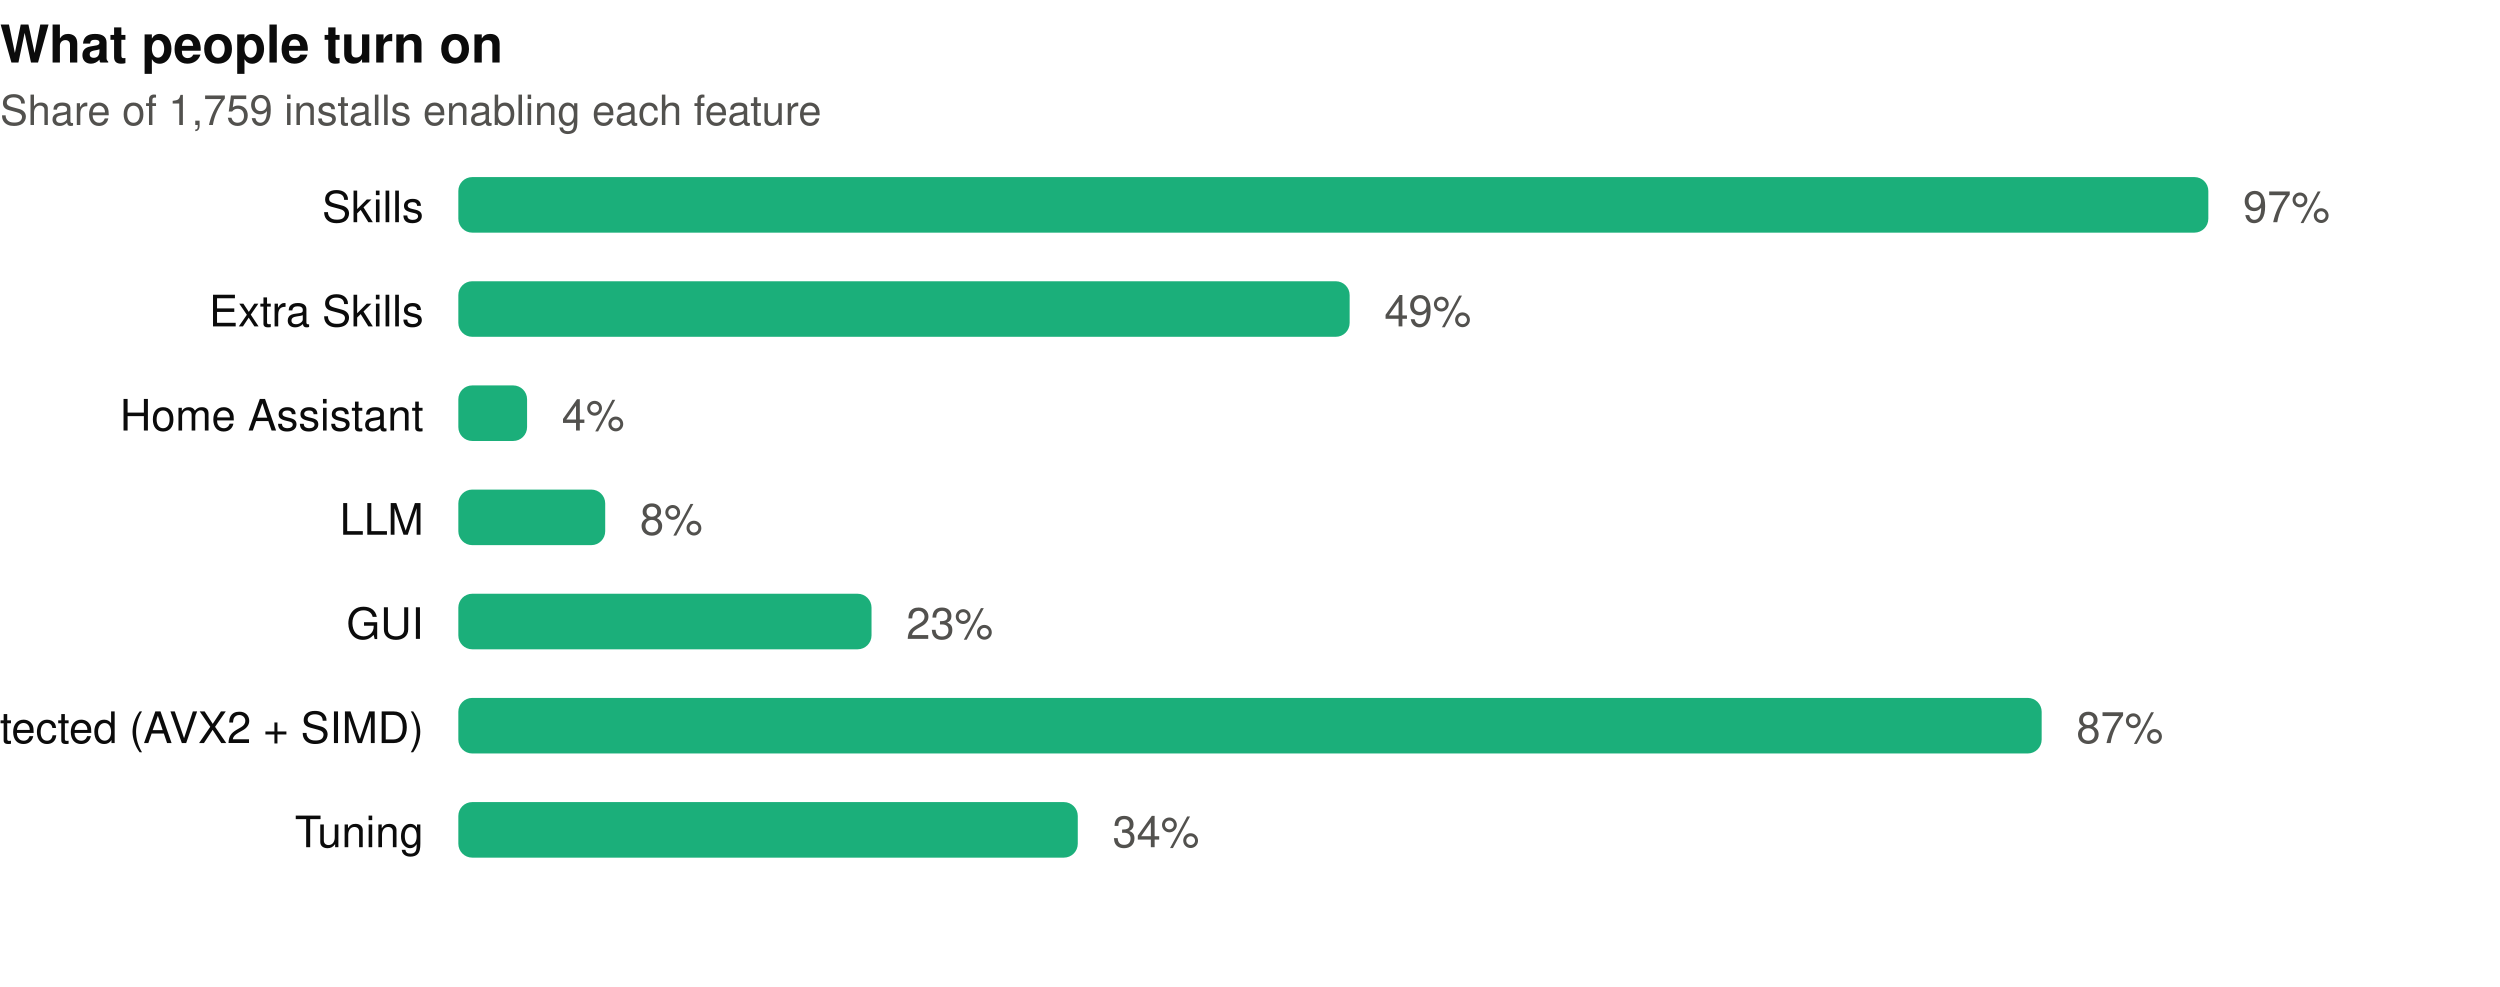
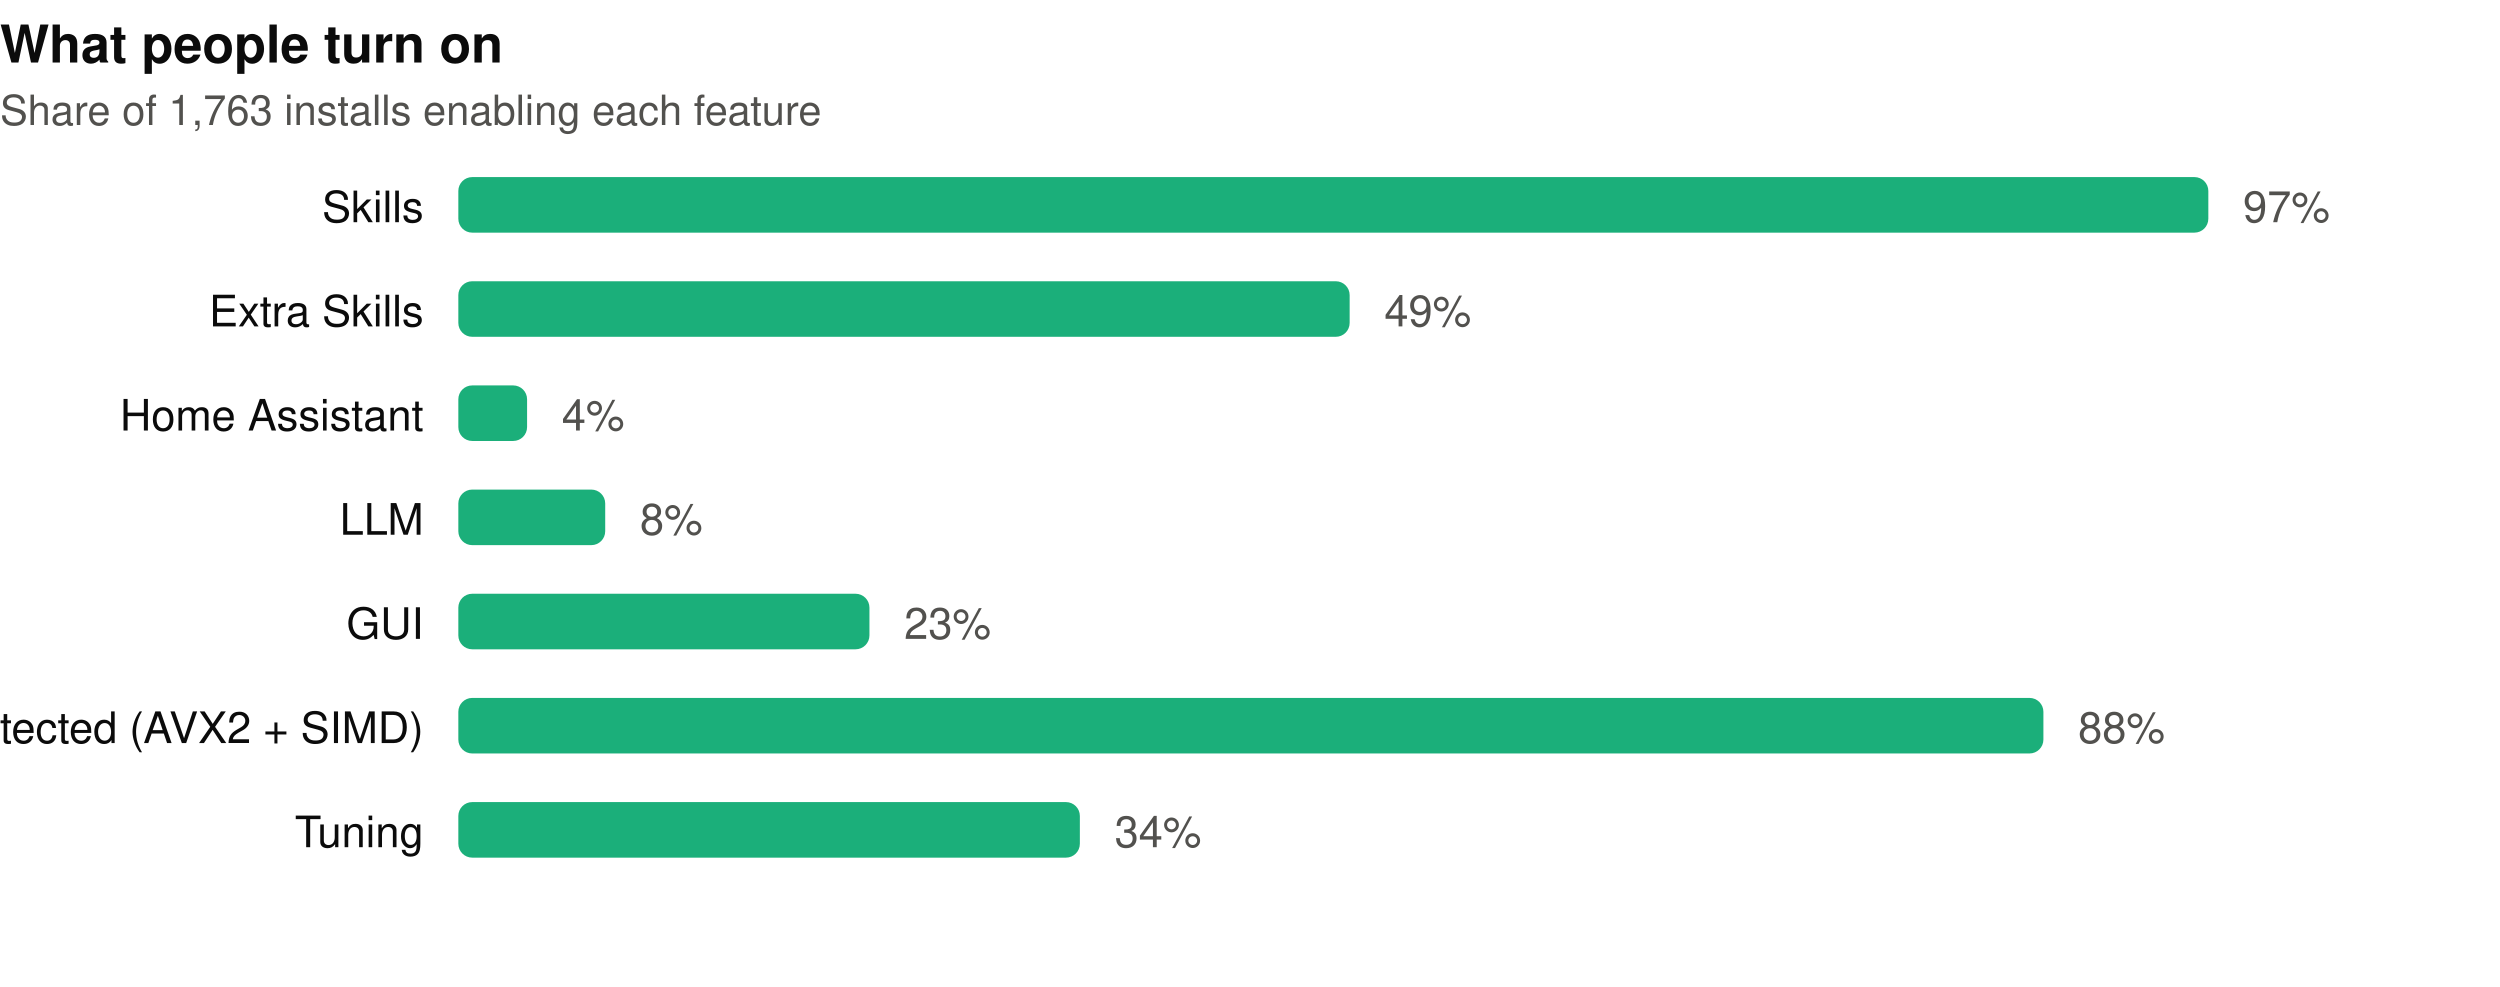
- <svg xmlns="http://www.w3.org/2000/svg" width="720" height="284" viewBox="0 0 720 284" role="img" aria-label="What people turn on. Share of 1,759 installs enabling each feature">
+ <svg xmlns="http://www.w3.org/2000/svg" width="720" height="284" viewBox="0 0 720 284" role="img" aria-label="What people turn on. Share of 1,763 installs enabling each feature">
  <text x="0" y="18" font-family="ui-sans-serif,-apple-system,BlinkMacSystemFont,'Segoe UI',Helvetica,Arial,sans-serif" font-size="15" font-weight="600" fill="#0b0b0b">What people turn on</text>
-   <text x="0" y="36" font-family="ui-sans-serif,-apple-system,BlinkMacSystemFont,'Segoe UI',Helvetica,Arial,sans-serif" font-size="12" fill="#52514e">Share of 1,759 installs enabling each feature</text>
+   <text x="0" y="36" font-family="ui-sans-serif,-apple-system,BlinkMacSystemFont,'Segoe UI',Helvetica,Arial,sans-serif" font-size="12" fill="#52514e">Share of 1,763 installs enabling each feature</text>
  <text x="122" y="64.0" text-anchor="end" font-family="ui-sans-serif,-apple-system,BlinkMacSystemFont,'Segoe UI',Helvetica,Arial,sans-serif" font-size="12.5" fill="#0b0b0b">Skills</text>
  <rect x="132" y="51.0" width="504.0" height="16" rx="4" fill="#1baf7a" />
  <text x="646.0" y="64.0" font-family="ui-sans-serif,-apple-system,BlinkMacSystemFont,'Segoe UI',Helvetica,Arial,sans-serif" font-size="12.5" fill="#52514e">97%</text>
  <text x="122" y="94.0" text-anchor="end" font-family="ui-sans-serif,-apple-system,BlinkMacSystemFont,'Segoe UI',Helvetica,Arial,sans-serif" font-size="12.5" fill="#0b0b0b">Extra Skills</text>
  <rect x="132" y="81.0" width="256.7" height="16" rx="4" fill="#1baf7a" />
  <text x="398.7" y="94.0" font-family="ui-sans-serif,-apple-system,BlinkMacSystemFont,'Segoe UI',Helvetica,Arial,sans-serif" font-size="12.5" fill="#52514e">49%</text>
  <text x="122" y="124.0" text-anchor="end" font-family="ui-sans-serif,-apple-system,BlinkMacSystemFont,'Segoe UI',Helvetica,Arial,sans-serif" font-size="12.5" fill="#0b0b0b">Home Assistant</text>
  <rect x="132" y="111.0" width="19.8" height="16" rx="4" fill="#1baf7a" />
  <text x="161.8" y="124.0" font-family="ui-sans-serif,-apple-system,BlinkMacSystemFont,'Segoe UI',Helvetica,Arial,sans-serif" font-size="12.5" fill="#52514e">4%</text>
  <text x="122" y="154.0" text-anchor="end" font-family="ui-sans-serif,-apple-system,BlinkMacSystemFont,'Segoe UI',Helvetica,Arial,sans-serif" font-size="12.5" fill="#0b0b0b">LLM</text>
  <rect x="132" y="141.0" width="42.3" height="16" rx="4" fill="#1baf7a" />
  <text x="184.3" y="154.0" font-family="ui-sans-serif,-apple-system,BlinkMacSystemFont,'Segoe UI',Helvetica,Arial,sans-serif" font-size="12.5" fill="#52514e">8%</text>
  <text x="122" y="184.0" text-anchor="end" font-family="ui-sans-serif,-apple-system,BlinkMacSystemFont,'Segoe UI',Helvetica,Arial,sans-serif" font-size="12.5" fill="#0b0b0b">GUI</text>
-   <rect x="132" y="171.0" width="119.0" height="16" rx="4" fill="#1baf7a" />
-   <text x="261.0" y="184.0" font-family="ui-sans-serif,-apple-system,BlinkMacSystemFont,'Segoe UI',Helvetica,Arial,sans-serif" font-size="12.5" fill="#52514e">23%</text>
+   <rect x="132" y="171.0" width="118.4" height="16" rx="4" fill="#1baf7a" />
+   <text x="260.4" y="184.0" font-family="ui-sans-serif,-apple-system,BlinkMacSystemFont,'Segoe UI',Helvetica,Arial,sans-serif" font-size="12.5" fill="#52514e">23%</text>
  <text x="122" y="214.0" text-anchor="end" font-family="ui-sans-serif,-apple-system,BlinkMacSystemFont,'Segoe UI',Helvetica,Arial,sans-serif" font-size="12.5" fill="#0b0b0b">CPU capability detected (AVX2 + SIMD)</text>
-   <rect x="132" y="201.0" width="456.0" height="16" rx="4" fill="#1baf7a" />
-   <text x="598.0" y="214.0" font-family="ui-sans-serif,-apple-system,BlinkMacSystemFont,'Segoe UI',Helvetica,Arial,sans-serif" font-size="12.5" fill="#52514e">87%</text>
+   <rect x="132" y="201.0" width="456.5" height="16" rx="4" fill="#1baf7a" />
+   <text x="598.5" y="214.0" font-family="ui-sans-serif,-apple-system,BlinkMacSystemFont,'Segoe UI',Helvetica,Arial,sans-serif" font-size="12.5" fill="#52514e">88%</text>
  <text x="122" y="244.0" text-anchor="end" font-family="ui-sans-serif,-apple-system,BlinkMacSystemFont,'Segoe UI',Helvetica,Arial,sans-serif" font-size="12.5" fill="#0b0b0b">Tuning</text>
-   <rect x="132" y="231.0" width="178.4" height="16" rx="4" fill="#1baf7a" />
-   <text x="320.4" y="244.0" font-family="ui-sans-serif,-apple-system,BlinkMacSystemFont,'Segoe UI',Helvetica,Arial,sans-serif" font-size="12.5" fill="#52514e">34%</text>
+   <rect x="132" y="231.0" width="179.0" height="16" rx="4" fill="#1baf7a" />
+   <text x="321.0" y="244.0" font-family="ui-sans-serif,-apple-system,BlinkMacSystemFont,'Segoe UI',Helvetica,Arial,sans-serif" font-size="12.5" fill="#52514e">34%</text>
</svg>
